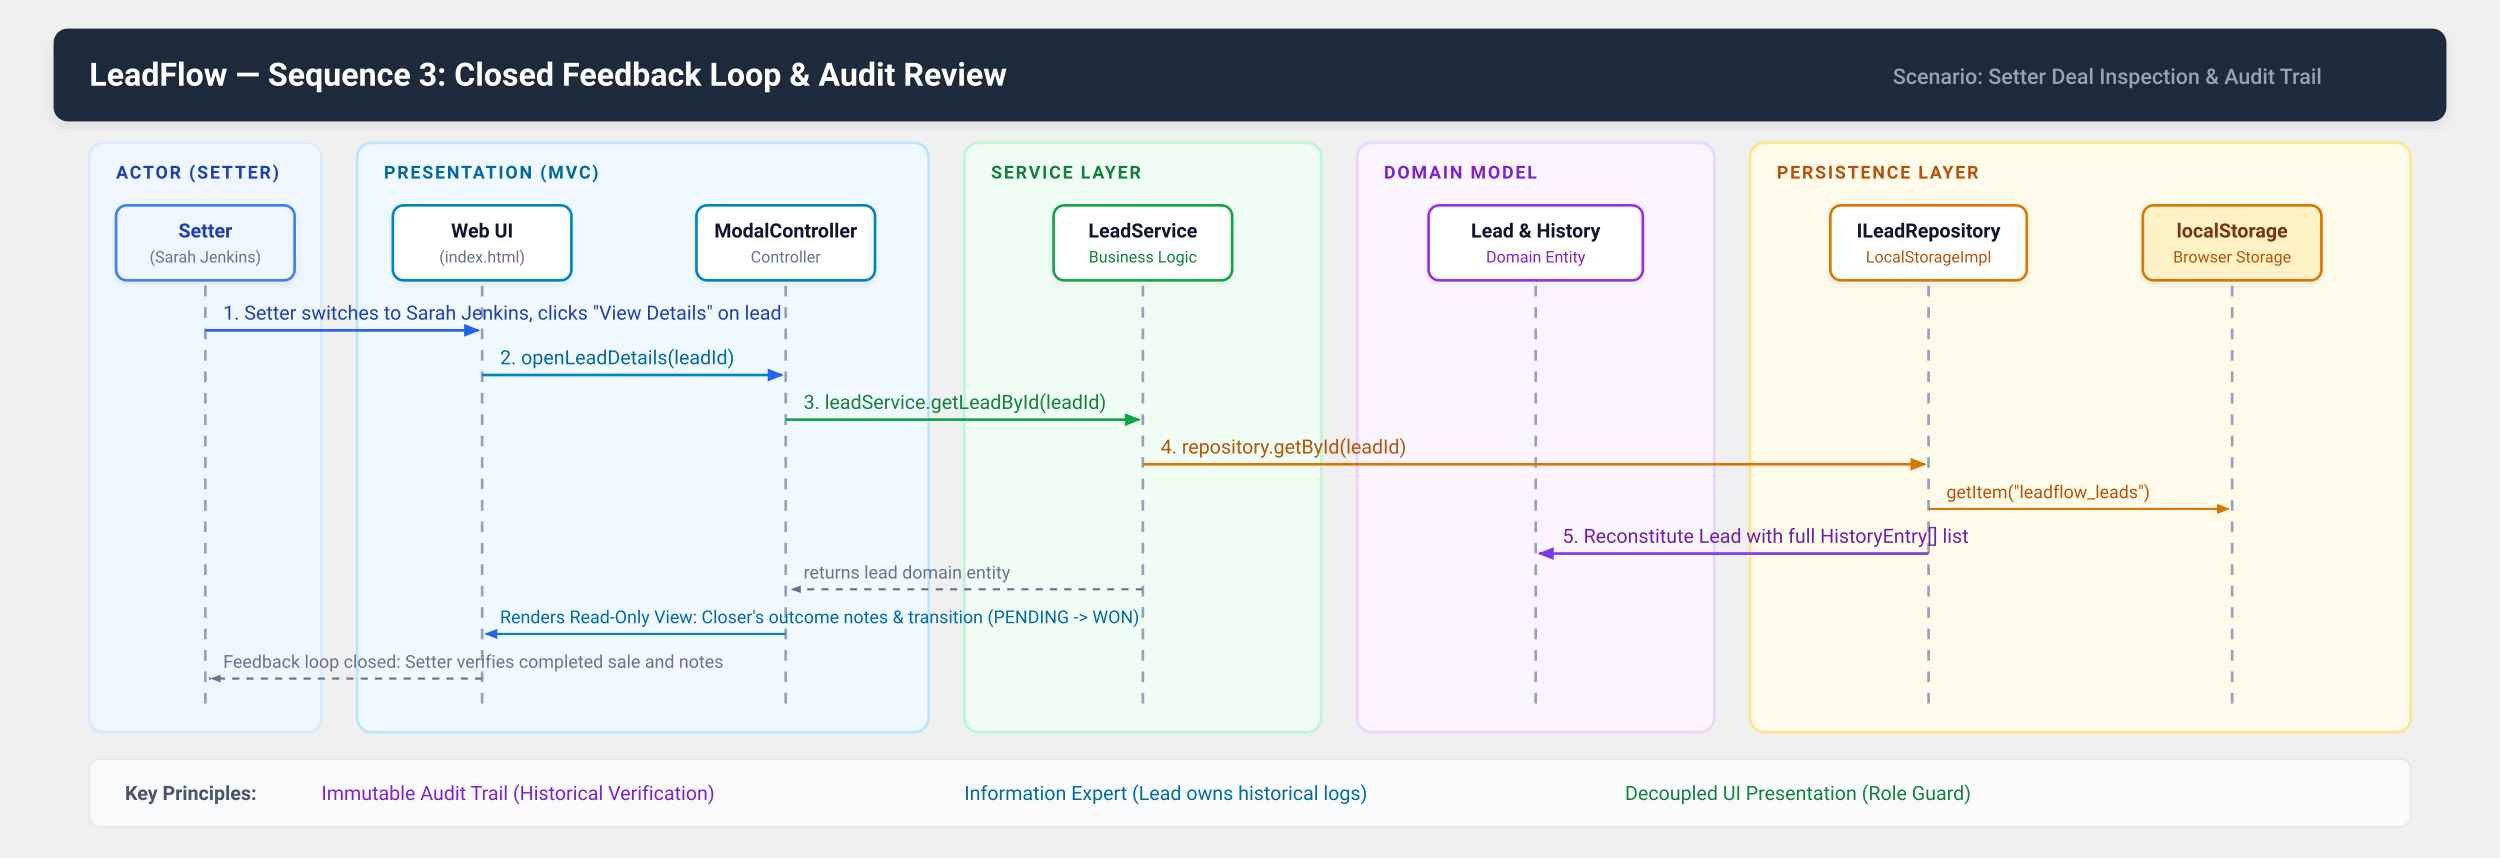
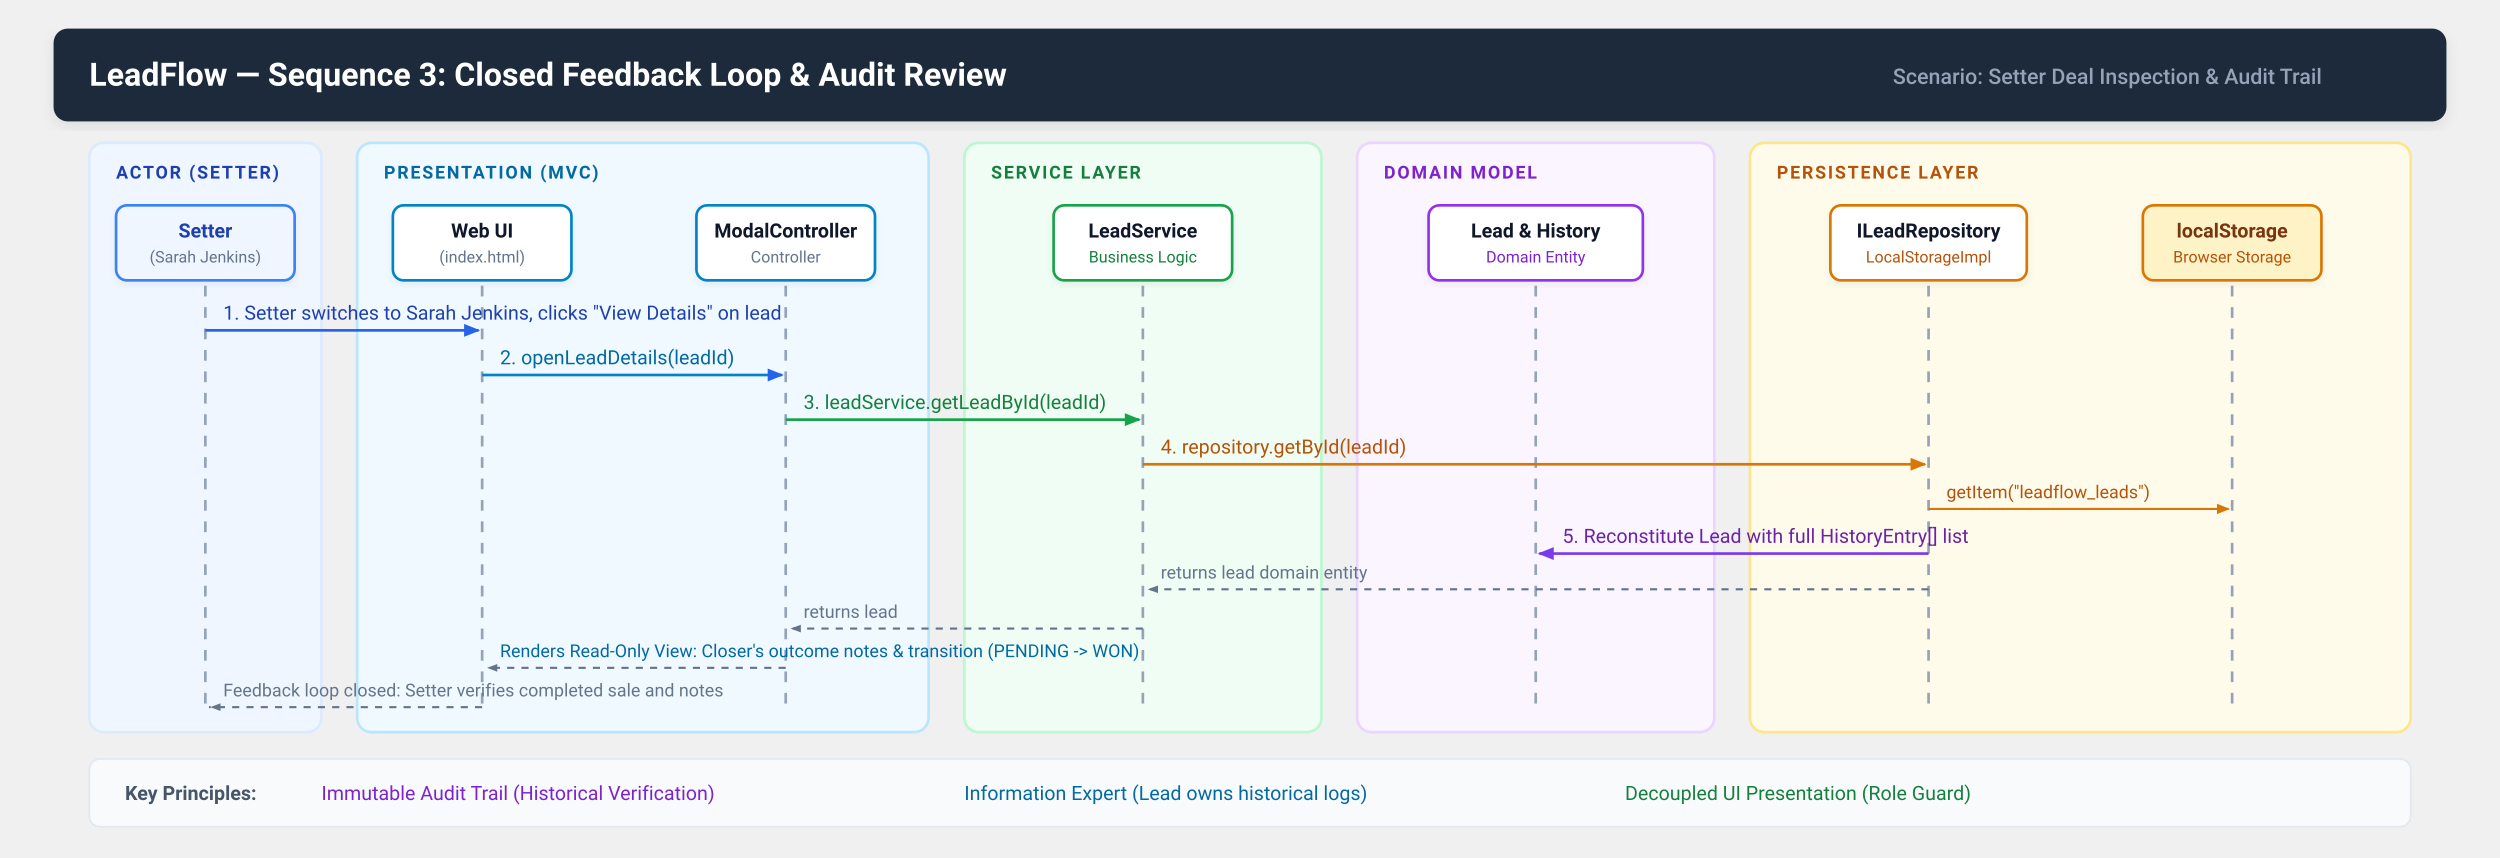
<svg xmlns="http://www.w3.org/2000/svg" viewBox="0 0 1400 480" width="1400" height="480" style="background:#FFFFFF; font-family:'Segoe UI',-apple-system,BlinkMacSystemFont,Roboto,Helvetica,sans-serif;">
  <defs>
    <filter id="card-shadow" x="-5%" y="-5%" width="115%" height="115%">
      <feDropShadow dx="0" dy="3" stdDeviation="4" flood-color="#0F172A" flood-opacity="0.08" />
    </filter>
    <filter id="soft-shadow" x="-5%" y="-5%" width="115%" height="115%">
      <feDropShadow dx="0" dy="2" stdDeviation="2" flood-color="#0F172A" flood-opacity="0.05" />
    </filter>
    <marker id="arrow" viewBox="0 0 10 10" refX="9" refY="5" markerWidth="6" markerHeight="6" orient="auto-start-reverse">
      <path d="M 0 1 L 10 5 L 0 9 z" fill="#2563EB" />
    </marker>
    <marker id="arrow-green" viewBox="0 0 10 10" refX="9" refY="5" markerWidth="6" markerHeight="6" orient="auto-start-reverse">
      <path d="M 0 1 L 10 5 L 0 9 z" fill="#16A34A" />
    </marker>
    <marker id="arrow-amber" viewBox="0 0 10 10" refX="9" refY="5" markerWidth="6" markerHeight="6" orient="auto-start-reverse">
      <path d="M 0 1 L 10 5 L 0 9 z" fill="#D97706" />
    </marker>
    <marker id="arrow-purple" viewBox="0 0 10 10" refX="9" refY="5" markerWidth="6" markerHeight="6" orient="auto-start-reverse">
      <path d="M 0 1 L 10 5 L 0 9 z" fill="#7C3AED" />
    </marker>
    <marker id="arrow-return" viewBox="0 0 10 10" refX="9" refY="5" markerWidth="6" markerHeight="6" orient="auto-start-reverse">
      <path d="M 0 2 L 8 5 L 0 8 z" fill="#64748B" />
    </marker>
  </defs>
  <rect x="30" y="16" width="1340" height="52" rx="8" fill="#1E293B" filter="url(#card-shadow)" />
  <text x="50" y="48" fill="#FFFFFF" font-size="18" font-weight="700">LeadFlow — Sequence 3: Closed Feedback Loop &amp; Audit Review</text>
  <text x="1060" y="47" fill="#94A3B8" font-size="12" font-weight="500">Scenario: Setter Deal Inspection &amp; Audit Trail</text>
  <rect x="50" y="80" width="130" height="330" rx="8" fill="#EFF6FF" stroke="#DBEAFE" stroke-width="1.5" />
  <text x="65" y="100" fill="#1E40AF" font-size="10" font-weight="700" letter-spacing="1">ACTOR (SETTER)</text>
  <rect x="200" y="80" width="320" height="330" rx="8" fill="#F0F9FF" stroke="#BAE6FD" stroke-width="1.5" />
  <text x="215" y="100" fill="#0369A1" font-size="10" font-weight="700" letter-spacing="1">PRESENTATION (MVC)</text>
  <rect x="540" y="80" width="200" height="330" rx="8" fill="#F0FDF4" stroke="#BBF7D0" stroke-width="1.5" />
  <text x="555" y="100" fill="#15803D" font-size="10" font-weight="700" letter-spacing="1">SERVICE LAYER</text>
  <rect x="760" y="80" width="200" height="330" rx="8" fill="#FAF5FF" stroke="#E9D5FF" stroke-width="1.5" />
  <text x="775" y="100" fill="#7E22CE" font-size="10" font-weight="700" letter-spacing="1">DOMAIN MODEL</text>
  <rect x="980" y="80" width="370" height="330" rx="8" fill="#FFFBEB" stroke="#FDE68A" stroke-width="1.5" />
  <text x="995" y="100" fill="#B45309" font-size="10" font-weight="700" letter-spacing="1">PERSISTENCE LAYER</text>
  <line x1="115" y1="160" x2="115" y2="395" stroke="#94A3B8" stroke-width="1.5" stroke-dasharray="6,6" />
  <line x1="270" y1="160" x2="270" y2="395" stroke="#94A3B8" stroke-width="1.5" stroke-dasharray="6,6" />
  <line x1="440" y1="160" x2="440" y2="395" stroke="#94A3B8" stroke-width="1.5" stroke-dasharray="6,6" />
  <line x1="640" y1="160" x2="640" y2="395" stroke="#94A3B8" stroke-width="1.5" stroke-dasharray="6,6" />
  <line x1="860" y1="160" x2="860" y2="395" stroke="#94A3B8" stroke-width="1.5" stroke-dasharray="6,6" />
  <line x1="1080" y1="160" x2="1080" y2="395" stroke="#94A3B8" stroke-width="1.5" stroke-dasharray="6,6" />
  <line x1="1250" y1="160" x2="1250" y2="395" stroke="#94A3B8" stroke-width="1.5" stroke-dasharray="6,6" />
  <rect x="65" y="115" width="100" height="42" rx="6" fill="#EFF6FF" stroke="#3B82F6" stroke-width="1.5" filter="url(#soft-shadow)" />
  <text x="115" y="133" fill="#1E40AF" font-size="11" font-weight="700" text-anchor="middle">Setter</text>
  <text x="115" y="147" fill="#64748B" font-size="9" text-anchor="middle">(Sarah Jenkins)</text>
  <rect x="220" y="115" width="100" height="42" rx="6" fill="#FFFFFF" stroke="#0284C7" stroke-width="1.5" filter="url(#soft-shadow)" />
  <text x="270" y="133" fill="#0F172A" font-size="11" font-weight="700" text-anchor="middle">Web UI</text>
  <text x="270" y="147" fill="#64748B" font-size="9" text-anchor="middle">(index.html)</text>
  <rect x="390" y="115" width="100" height="42" rx="6" fill="#FFFFFF" stroke="#0284C7" stroke-width="1.5" filter="url(#soft-shadow)" />
  <text x="440" y="133" fill="#0F172A" font-size="11" font-weight="700" text-anchor="middle">ModalController</text>
  <text x="440" y="147" fill="#64748B" font-size="9" text-anchor="middle">Controller</text>
  <rect x="590" y="115" width="100" height="42" rx="6" fill="#FFFFFF" stroke="#16A34A" stroke-width="1.5" filter="url(#soft-shadow)" />
  <text x="640" y="133" fill="#0F172A" font-size="11" font-weight="700" text-anchor="middle">LeadService</text>
  <text x="640" y="147" fill="#15803D" font-size="9" text-anchor="middle">Business Logic</text>
  <rect x="800" y="115" width="120" height="42" rx="6" fill="#FFFFFF" stroke="#9333EA" stroke-width="1.5" filter="url(#soft-shadow)" />
  <text x="860" y="133" fill="#0F172A" font-size="11" font-weight="700" text-anchor="middle">Lead &amp; History</text>
  <text x="860" y="147" fill="#7E22CE" font-size="9" text-anchor="middle">Domain Entity</text>
  <rect x="1025" y="115" width="110" height="42" rx="6" fill="#FFFFFF" stroke="#D97706" stroke-width="1.5" filter="url(#soft-shadow)" />
  <text x="1080" y="133" fill="#0F172A" font-size="11" font-weight="700" text-anchor="middle">ILeadRepository</text>
  <text x="1080" y="147" fill="#B45309" font-size="9" text-anchor="middle">LocalStorageImpl</text>
  <rect x="1200" y="115" width="100" height="42" rx="6" fill="#FEF3C7" stroke="#D97706" stroke-width="1.5" filter="url(#soft-shadow)" />
  <text x="1250" y="133" fill="#78350F" font-size="11" font-weight="700" text-anchor="middle">localStorage</text>
  <text x="1250" y="147" fill="#B45309" font-size="9" text-anchor="middle">Browser Storage</text>
  <line x1="115" y1="185" x2="268" y2="185" stroke="#2563EB" stroke-width="1.5" marker-end="url(#arrow)" />
  <text x="125" y="179" fill="#1E40AF" font-size="11">1. Setter switches to Sarah Jenkins, clicks "View Details" on lead</text>
  <line x1="270" y1="210" x2="438" y2="210" stroke="#0284C7" stroke-width="1.5" marker-end="url(#arrow)" />
  <text x="280" y="204" fill="#0369A1" font-size="11">2. openLeadDetails(leadId)</text>
  <line x1="440" y1="235" x2="638" y2="235" stroke="#16A34A" stroke-width="1.5" marker-end="url(#arrow-green)" />
  <text x="450" y="229" fill="#15803D" font-size="11">3. leadService.getLeadById(leadId)</text>
  <line x1="640" y1="260" x2="1078" y2="260" stroke="#D97706" stroke-width="1.5" marker-end="url(#arrow-amber)" />
  <text x="650" y="254" fill="#B45309" font-size="11">4. repository.getById(leadId)</text>
  <line x1="1080" y1="285" x2="1248" y2="285" stroke="#D97706" stroke-width="1.2" marker-end="url(#arrow-amber)" />
  <text x="1090" y="279" fill="#B45309" font-size="10">getItem("leadflow_leads")</text>
  <line x1="1080" y1="310" x2="862" y2="310" stroke="#7C3AED" stroke-width="1.5" marker-end="url(#arrow-purple)" />
  <text x="875" y="304" fill="#6B21A8" font-size="11">5. Reconstitute Lead with full HistoryEntry[] list</text>
-   <line x1="640" y1="330" x2="442" y2="330" stroke="#64748B" stroke-width="1.2" stroke-dasharray="4,4" marker-end="url(#arrow-return)" />
-   <text x="450" y="324" fill="#64748B" font-size="10">returns lead domain entity</text>
-   <line x1="440" y1="355" x2="272" y2="355" stroke="#0284C7" stroke-width="1.2" marker-end="url(#arrow)" />
-   <text x="280" y="349" fill="#0369A1" font-size="10">Renders Read-Only View: Closer's outcome notes &amp; transition (PENDING -&gt; WON)</text>
-   <line x1="270" y1="380" x2="117" y2="380" stroke="#64748B" stroke-width="1.2" stroke-dasharray="4,4" marker-end="url(#arrow-return)" />
-   <text x="125" y="374" fill="#64748B" font-size="10">Feedback loop closed: Setter verifies completed sale and notes</text>
+   <line x1="1080" y1="330" x2="642" y2="330" stroke="#64748B" stroke-width="1.2" stroke-dasharray="4,4" marker-end="url(#arrow-return)" />
+   <text x="650" y="324" fill="#64748B" font-size="10">returns lead domain entity</text>
+   <line x1="640" y1="352" x2="442" y2="352" stroke="#64748B" stroke-width="1.2" stroke-dasharray="4,4" marker-end="url(#arrow-return)" />
+   <text x="450" y="346" fill="#64748B" font-size="10">returns lead</text>
+   <line x1="440" y1="374" x2="272" y2="374" stroke="#64748B" stroke-width="1.2" stroke-dasharray="4,4" marker-end="url(#arrow-return)" />
+   <text x="280" y="368" fill="#0369A1" font-size="10">Renders Read-Only View: Closer's outcome notes &amp; transition (PENDING -&gt; WON)</text>
+   <line x1="270" y1="396" x2="117" y2="396" stroke="#64748B" stroke-width="1.2" stroke-dasharray="4,4" marker-end="url(#arrow-return)" />
+   <text x="125" y="390" fill="#64748B" font-size="10">Feedback loop closed: Setter verifies completed sale and notes</text>
  <rect x="50" y="425" width="1300" height="38" rx="6" fill="#F8FAFC" stroke="#E2E8F0" stroke-width="1" />
  <text x="70" y="448" fill="#475569" font-size="11" font-weight="600">Key Principles:</text>
  <text x="180" y="448" fill="#7E22CE" font-size="11">Immutable Audit Trail (Historical Verification)</text>
  <text x="540" y="448" fill="#0369A1" font-size="11">Information Expert (Lead owns historical logs)</text>
  <text x="910" y="448" fill="#15803D" font-size="11">Decoupled UI Presentation (Role Guard)</text>
</svg>
